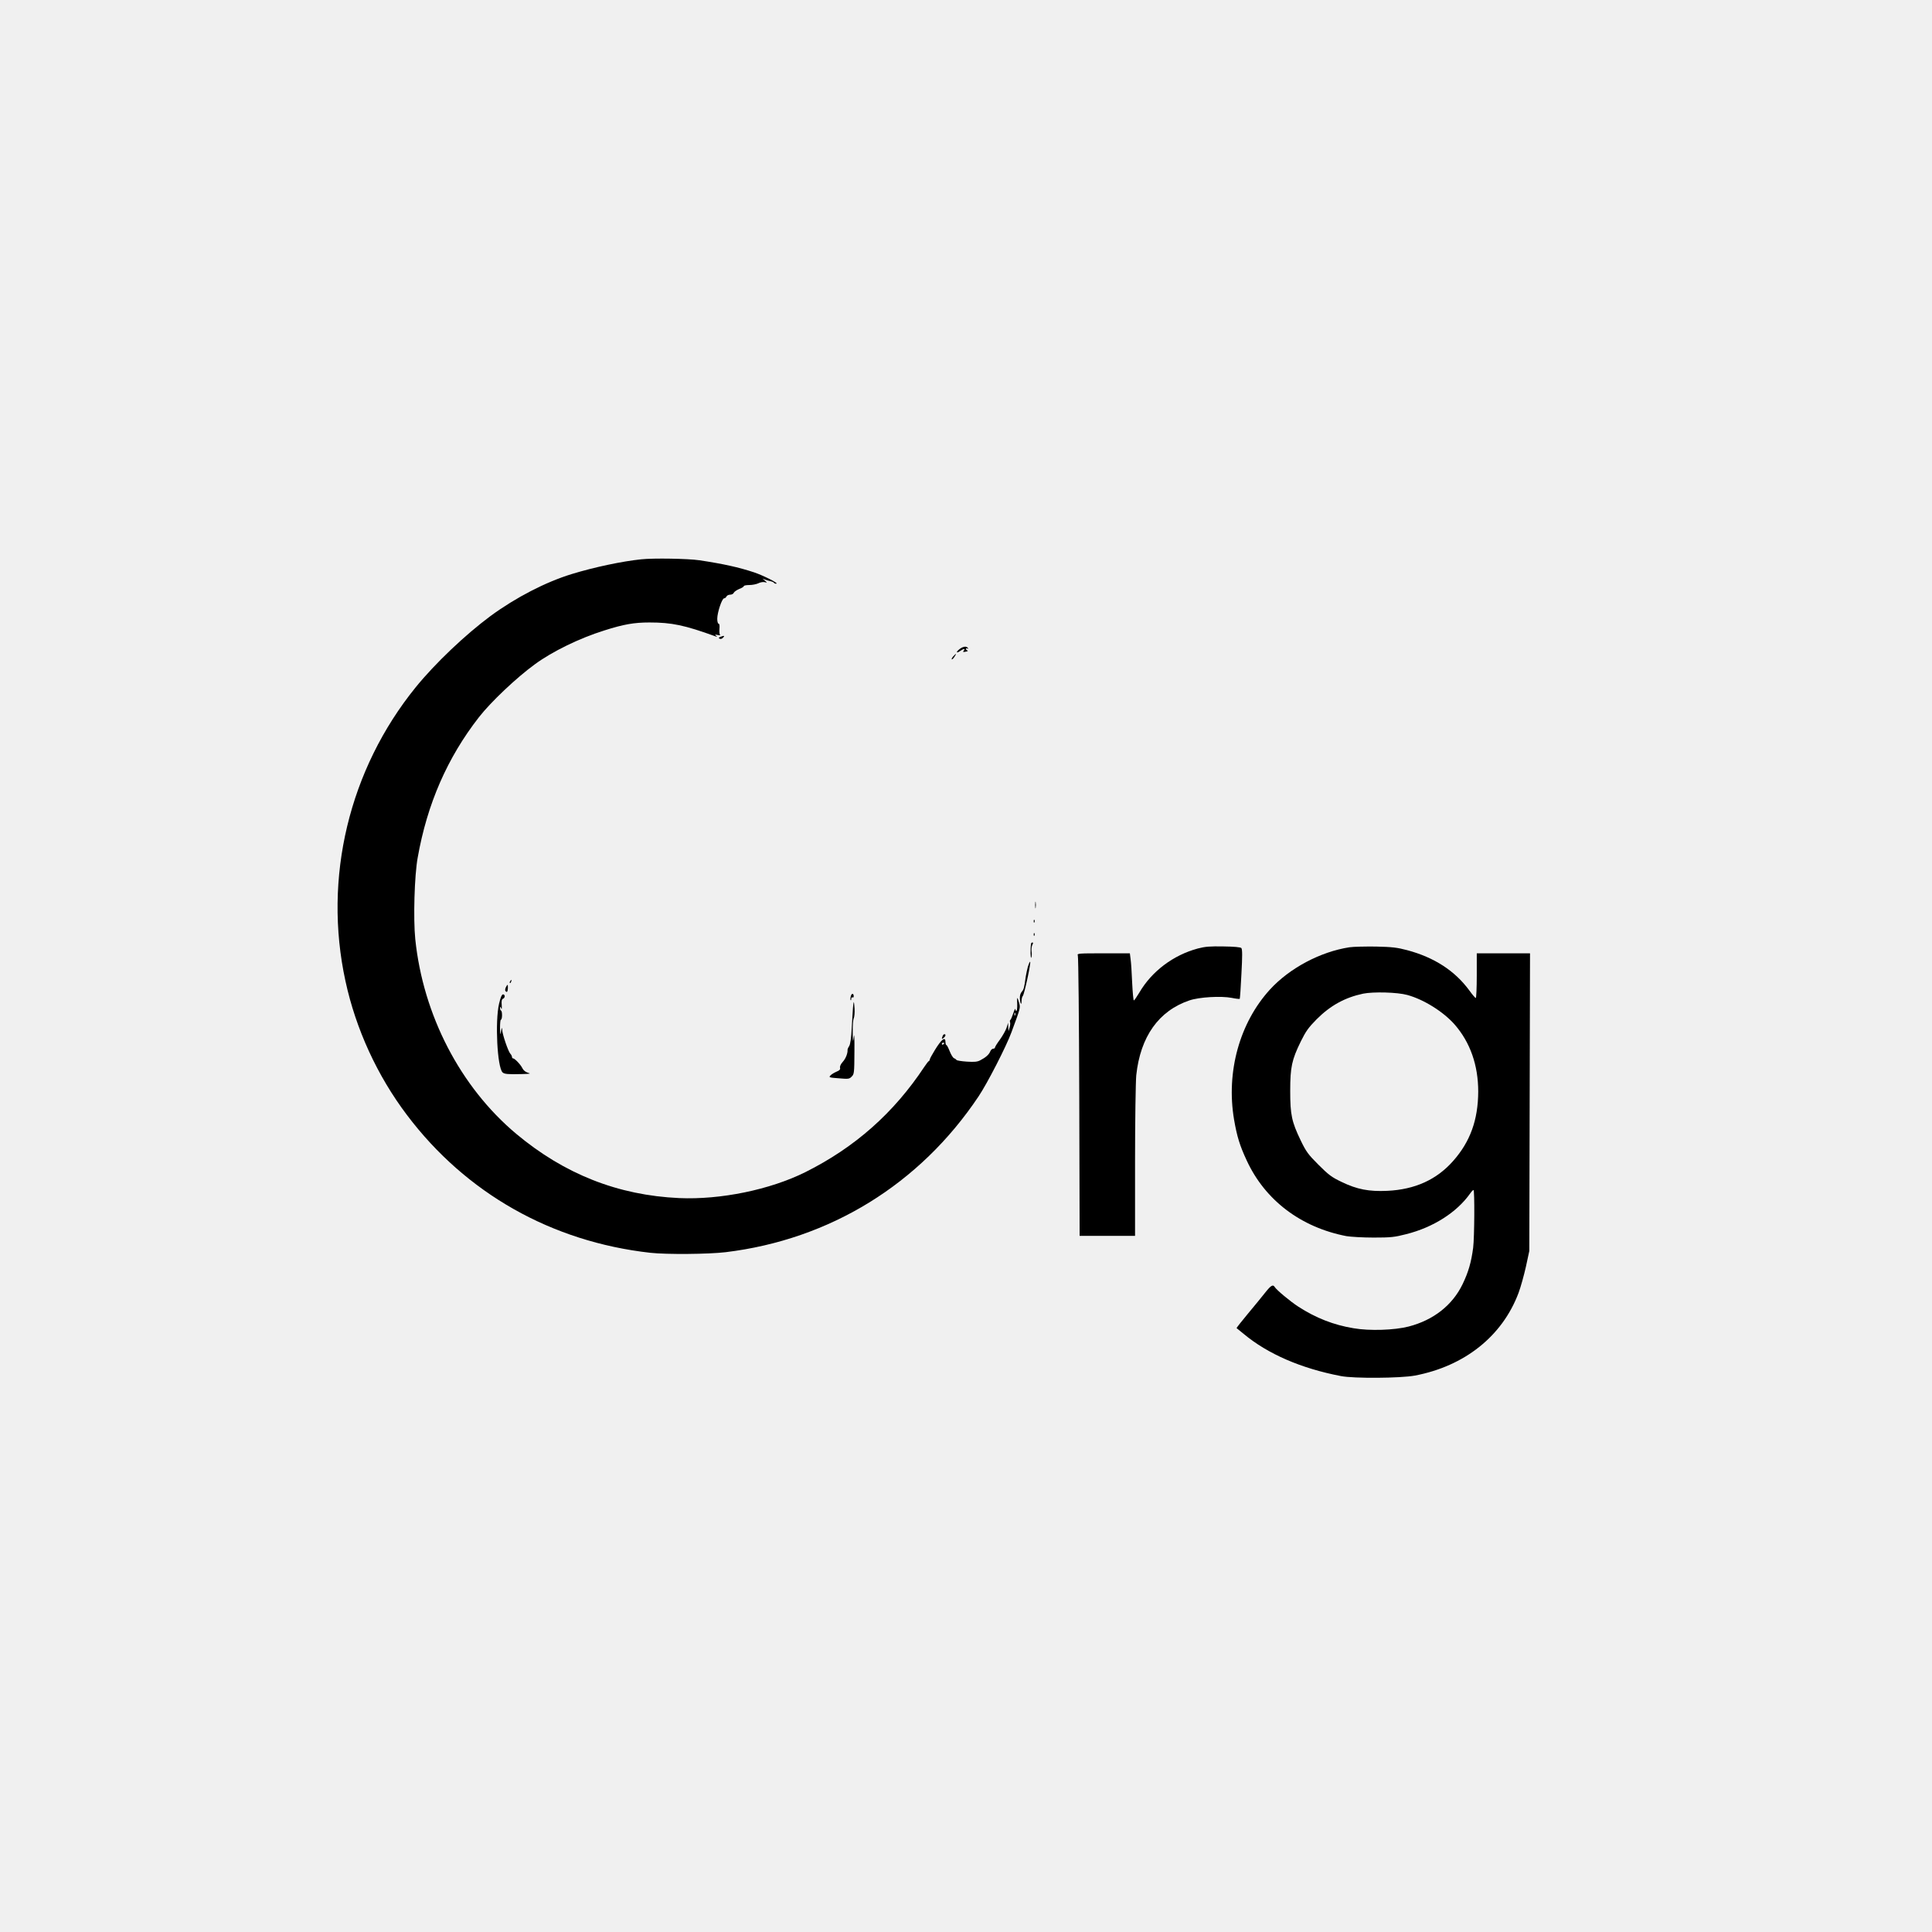
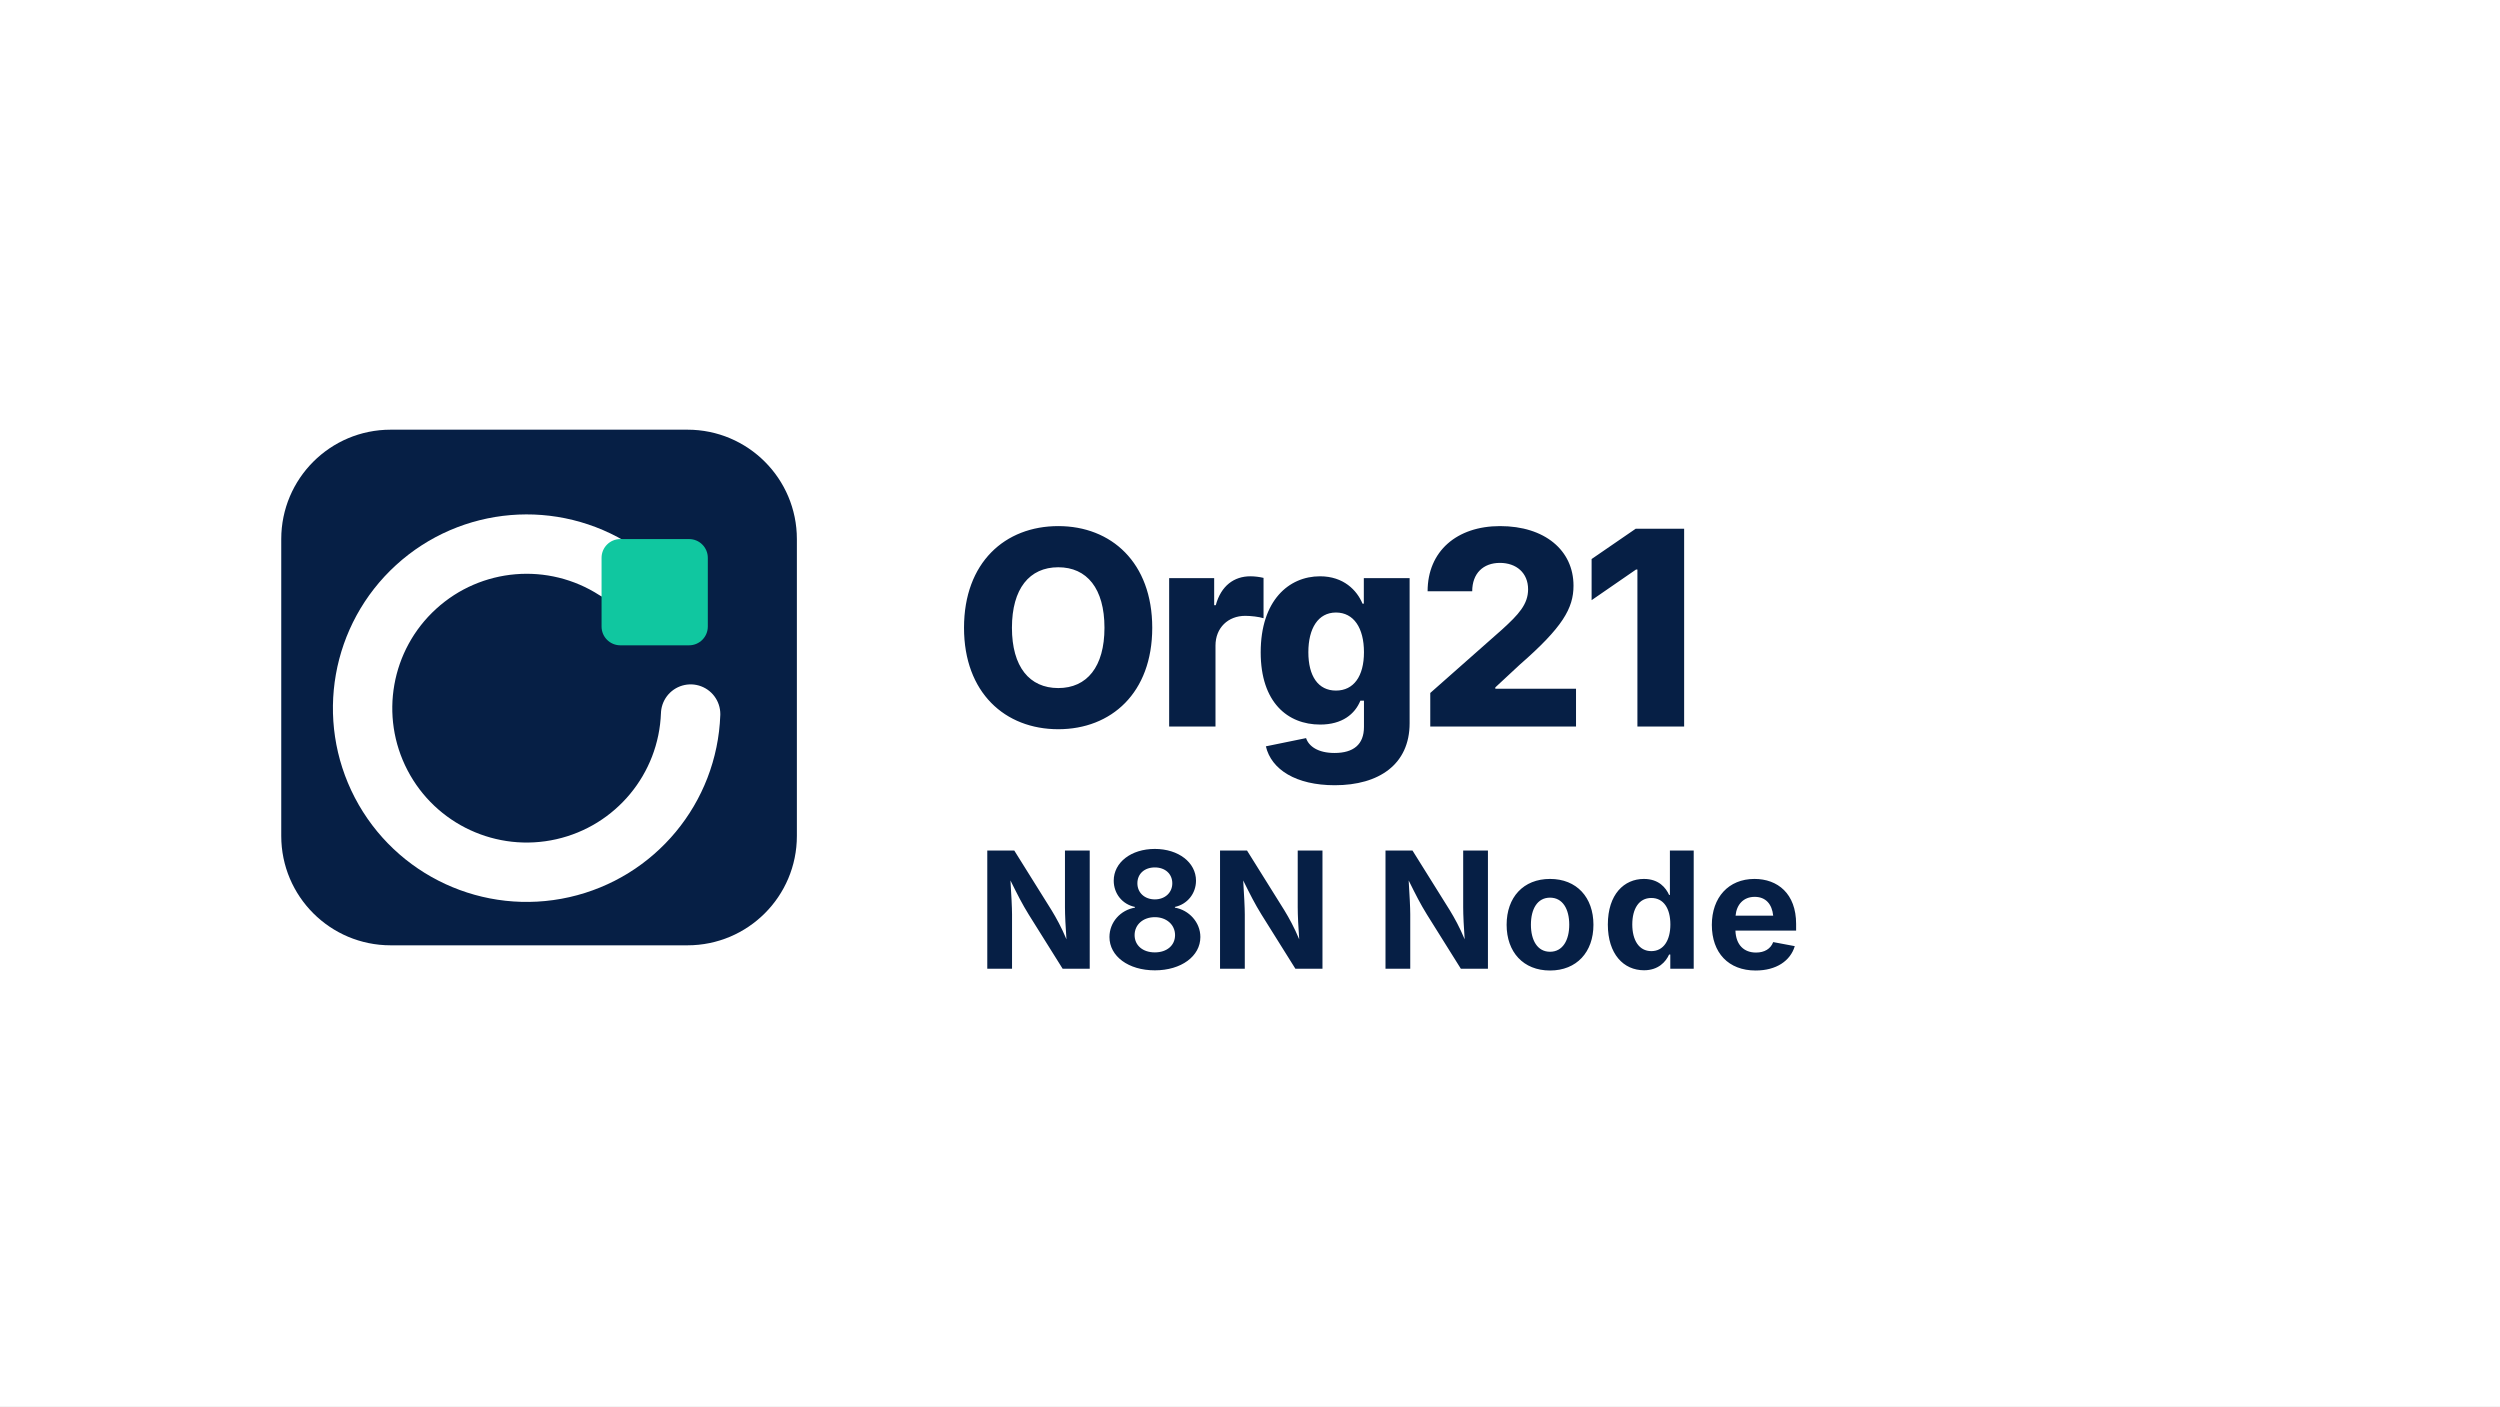
- <svg xmlns="http://www.w3.org/2000/svg" width="60" height="60" viewBox="0 0 1600 1111" preserveAspectRatio="xMidYMid meet">
-   <g transform="translate(0,1111) scale(0.1,-0.1)" fill="#000000" stroke="none">
-     <path d="M5310 8923 c-156 -16 -389 -65 -575 -122 -218 -67 -463 -194 -672 -347 -209 -155 -458 -391 -619 -589 -554 -683 -769 -1581 -583 -2435 86 -398 264 -785 510 -1110 489 -648 1197 -1048 2014 -1140 136 -15 482 -12 625 5 864 105 1608 563 2094 1290 72 107 230 415 272 530 77 208 75 203 64 245 -6 22 -13 40 -15 40 -2 0 -3 -23 -1 -50 1 -28 -1 -53 -6 -56 -4 -3 -8 3 -9 13 0 10 -8 -4 -17 -32 -9 -27 -20 -53 -24 -56 -5 -3 -6 -12 -3 -20 3 -8 1 -27 -4 -44 l-9 -30 -2 35 -1 35 -13 -41 c-7 -22 -32 -66 -54 -97 -23 -31 -42 -61 -42 -67 0 -5 -7 -10 -15 -10 -9 0 -19 -10 -24 -22 -11 -27 -37 -50 -83 -74 -25 -13 -49 -15 -111 -11 -44 3 -83 9 -86 14 -3 5 -13 12 -21 15 -8 3 -24 29 -35 57 -11 28 -23 51 -27 51 -4 0 -8 11 -8 25 0 50 -33 24 -89 -68 -23 -37 -41 -71 -41 -76 0 -5 -3 -11 -7 -13 -5 -1 -21 -23 -38 -48 -253 -382 -575 -667 -985 -872 -293 -146 -703 -230 -1045 -215 -508 23 -952 199 -1351 533 -462 388 -770 982 -835 1612 -17 168 -7 526 20 674 79 447 246 828 507 1163 98 126 311 328 464 439 144 106 370 216 575 280 160 51 247 66 373 66 185 0 291 -22 547 -115 17 -6 17 -5 5 5 -12 9 -9 11 15 6 17 -3 25 -3 20 -1 -6 3 -9 25 -7 50 3 28 0 45 -7 45 -6 0 -11 18 -11 40 0 53 39 170 57 170 7 0 16 7 19 15 4 8 17 15 30 15 14 0 27 7 31 16 3 8 23 22 44 31 22 8 39 19 39 24 0 5 20 9 45 9 26 0 59 7 74 14 15 8 39 13 52 10 24 -5 24 -5 4 12 l-20 17 20 -8 c11 -4 31 -10 45 -13 14 -3 28 -9 31 -15 4 -5 13 -7 20 -5 14 5 -114 69 -186 93 -127 42 -253 70 -452 100 -94 14 -381 19 -483 8z m3097 -3775 c-3 -8 -6 -5 -6 6 -1 11 2 17 5 13 3 -3 4 -12 1 -19z m-587 -232 c0 -3 -4 -8 -10 -11 -5 -3 -10 -1 -10 4 0 6 5 11 10 11 6 0 10 -2 10 -4z" />
-     <path d="M5966 8281 c-15 -6 -16 -10 -7 -15 8 -5 20 -2 29 8 17 17 9 19 -22 7z" />
-     <path d="M7946 8179 c-32 -25 -27 -38 6 -15 28 20 45 21 29 2 -9 -11 -6 -12 16 -8 16 3 22 7 16 9 -7 3 -13 9 -13 14 0 6 5 7 12 3 7 -4 8 -3 4 4 -11 18 -41 14 -70 -9z" />
-     <path d="M7895 8120 c-10 -11 -16 -22 -13 -25 3 -3 13 6 22 20 20 30 16 32 -9 5z" />
-     <path d="M8573 6060 c0 -25 2 -35 4 -22 2 12 2 32 0 45 -2 12 -4 2 -4 -23z" />
-     <path d="M8561 5924 c0 -11 3 -14 6 -6 3 7 2 16 -1 19 -3 4 -6 -2 -5 -13z" />
-     <path d="M8561 5814 c0 -11 3 -14 6 -6 3 7 2 16 -1 19 -3 4 -6 -2 -5 -13z" />
-     <path d="M8538 5738 c-6 -45 -4 -129 3 -113 4 11 5 34 2 51 -2 18 0 41 6 53 8 14 8 21 1 21 -5 0 -11 -6 -12 -12z" />
-     <path d="M9920 5700 c-204 -55 -382 -189 -485 -366 -21 -35 -41 -64 -45 -64 -4 0 -10 66 -14 148 -3 81 -9 168 -13 195 l-6 47 -219 0 c-206 0 -220 -1 -212 -17 5 -10 10 -537 12 -1170 l3 -1153 230 0 229 0 0 618 c0 339 5 660 10 712 34 320 186 534 440 620 82 28 262 38 351 21 33 -7 63 -10 66 -8 2 3 9 96 14 207 8 149 8 205 -1 214 -7 7 -62 12 -148 13 -111 2 -151 -1 -212 -17z" />
-     <path d="M11175 5710 c-240 -37 -494 -172 -656 -348 -253 -276 -366 -683 -299 -1079 24 -139 47 -215 105 -339 152 -329 448 -553 825 -626 36 -6 137 -12 225 -12 142 0 173 3 270 28 224 56 420 181 530 337 11 16 23 29 28 29 10 0 8 -392 -3 -479 -16 -120 -39 -200 -87 -300 -84 -175 -242 -299 -448 -352 -118 -30 -322 -37 -455 -14 -165 27 -313 85 -458 179 -68 44 -180 138 -195 162 -14 24 -31 15 -77 -43 -25 -32 -89 -110 -144 -176 -54 -65 -97 -119 -95 -121 2 -1 29 -23 59 -48 199 -166 476 -286 805 -349 107 -21 494 -18 612 4 412 78 725 327 859 685 18 48 45 146 61 217 l28 130 3 1233 3 1232 -221 0 -220 0 0 -185 c0 -102 -4 -185 -8 -185 -5 0 -29 28 -54 63 -120 163 -290 273 -514 333 -83 22 -124 27 -259 30 -88 1 -187 -1 -220 -6z m480 -395 c136 -37 299 -139 392 -245 129 -148 195 -337 195 -555 -1 -234 -66 -415 -208 -575 -137 -155 -316 -236 -545 -247 -152 -7 -251 12 -379 74 -82 39 -108 59 -191 142 -86 86 -102 108 -147 201 -75 156 -87 213 -87 410 0 198 13 257 87 409 43 87 64 116 132 185 114 114 234 180 385 212 85 17 284 12 366 -11z" />
-     <path d="M8512 5548 c-6 -24 -14 -60 -17 -80 -13 -93 -16 -107 -33 -126 -12 -14 -17 -33 -16 -58 4 -45 14 -58 14 -18 0 17 5 35 10 40 13 13 71 284 61 284 -4 0 -12 -19 -19 -42z" />
-     <path d="M4225 5429 c-4 -6 -5 -12 -2 -15 2 -3 7 2 10 11 7 17 1 20 -8 4z" />
-     <path d="M4190 5380 c-6 -11 -8 -25 -5 -30 11 -18 20 -10 21 20 1 35 -2 37 -16 10z" />
-     <path d="M7046 5304 c-4 -15 -5 -29 -1 -32 3 -3 5 2 5 12 0 9 5 14 10 11 6 -3 10 1 10 9 0 27 -18 27 -24 0z" />
-     <path d="M4133 5243 c-34 -149 -15 -526 29 -569 15 -14 42 -17 158 -14 72 2 80 3 52 11 -20 6 -37 20 -45 36 -13 29 -64 83 -78 83 -5 0 -9 5 -9 12 0 6 -6 19 -14 27 -18 20 -66 161 -67 198 -2 23 -3 21 -9 -12 -6 -36 -7 -32 -9 28 0 37 3 67 7 67 12 0 13 68 2 75 -6 3 -10 14 -9 23 0 14 2 13 9 -3 5 -14 7 -5 5 27 -3 33 0 48 11 52 18 7 18 36 0 36 -10 0 -21 -25 -33 -77z" />
-     <path d="M7070 5255 c-4 -13 -7 -45 -16 -205 -4 -89 -12 -143 -21 -157 -8 -12 -14 -26 -14 -30 3 -29 -15 -75 -39 -101 -18 -20 -26 -39 -23 -50 3 -14 -4 -22 -29 -32 -18 -8 -41 -21 -50 -31 -16 -16 -13 -18 68 -24 80 -7 88 -6 107 14 21 20 22 32 23 204 1 113 -1 161 -5 127 -7 -51 -8 -48 -9 38 -1 51 3 102 8 113 6 11 9 47 7 82 -2 34 -5 58 -7 52z" />
-     <path d="M7806 4974 c-9 -24 -7 -28 9 -14 17 14 20 30 6 30 -5 0 -12 -7 -15 -16z" />
+ <svg xmlns="http://www.w3.org/2000/svg" width="1600" height="900" viewBox="0 0 1600 900" role="img" aria-label="Org21 N8N Node logo">
+   <defs>
+     <style>
+       .navy { fill: #061F45; }
+       .teal { fill: #10C7A0; }
+       .white { fill: #FFFFFF; }
+       .word { font-family: Inter, Arial, Helvetica, sans-serif; font-weight: 800; letter-spacing: -6px; }
+       .sub { font-family: Inter, Arial, Helvetica, sans-serif; font-weight: 750; letter-spacing: 1px; }
+     </style>
+   </defs>
+   <rect width="1600" height="900" fill="#FFFFFF" />
+   <g transform="translate(180 275)">
+     <rect x="0" y="0" width="330" height="330" rx="70" class="navy" />
+     <path d="M 214 90 A 105 105 0 1 0 262 182" fill="none" stroke="#FFFFFF" stroke-width="38" stroke-linecap="round" />
+     <rect x="205" y="70" width="68" height="68" rx="12" class="teal" />
  </g>
+   <text x="610" y="465" class="navy word" font-size="174">Org21</text>
+   <text x="625" y="620" class="navy sub" font-size="104">N8N Node</text>
</svg>
